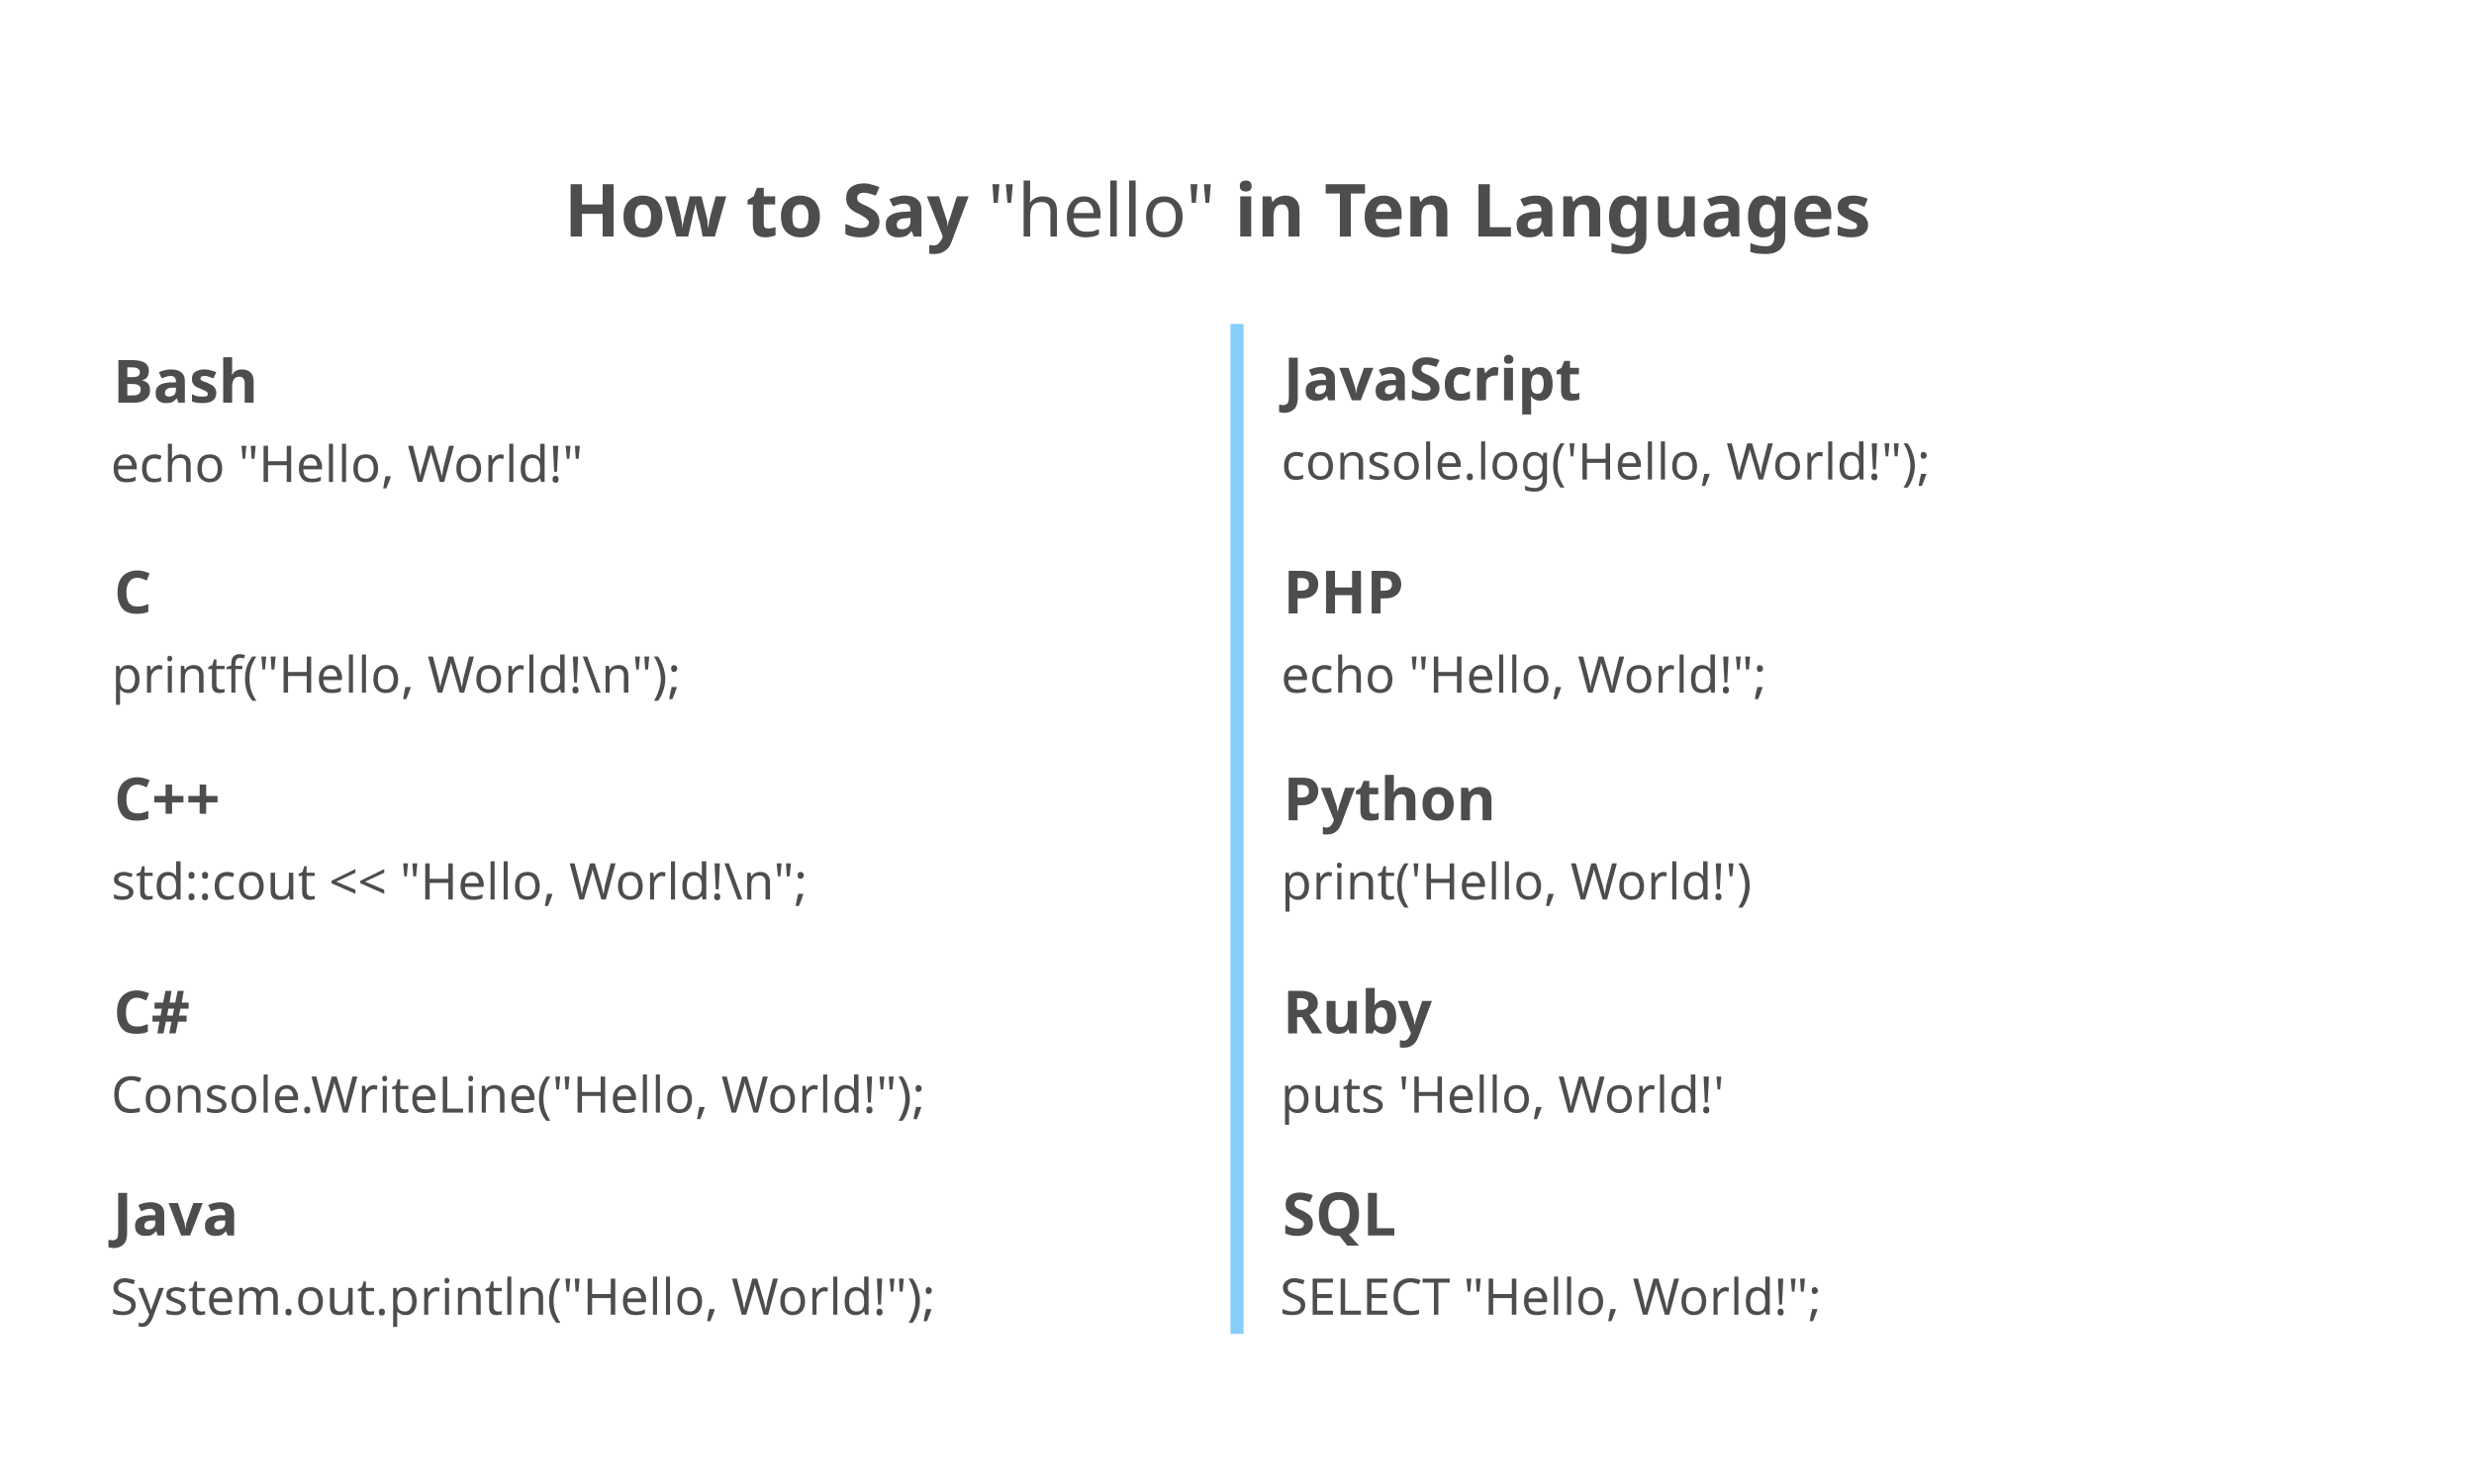
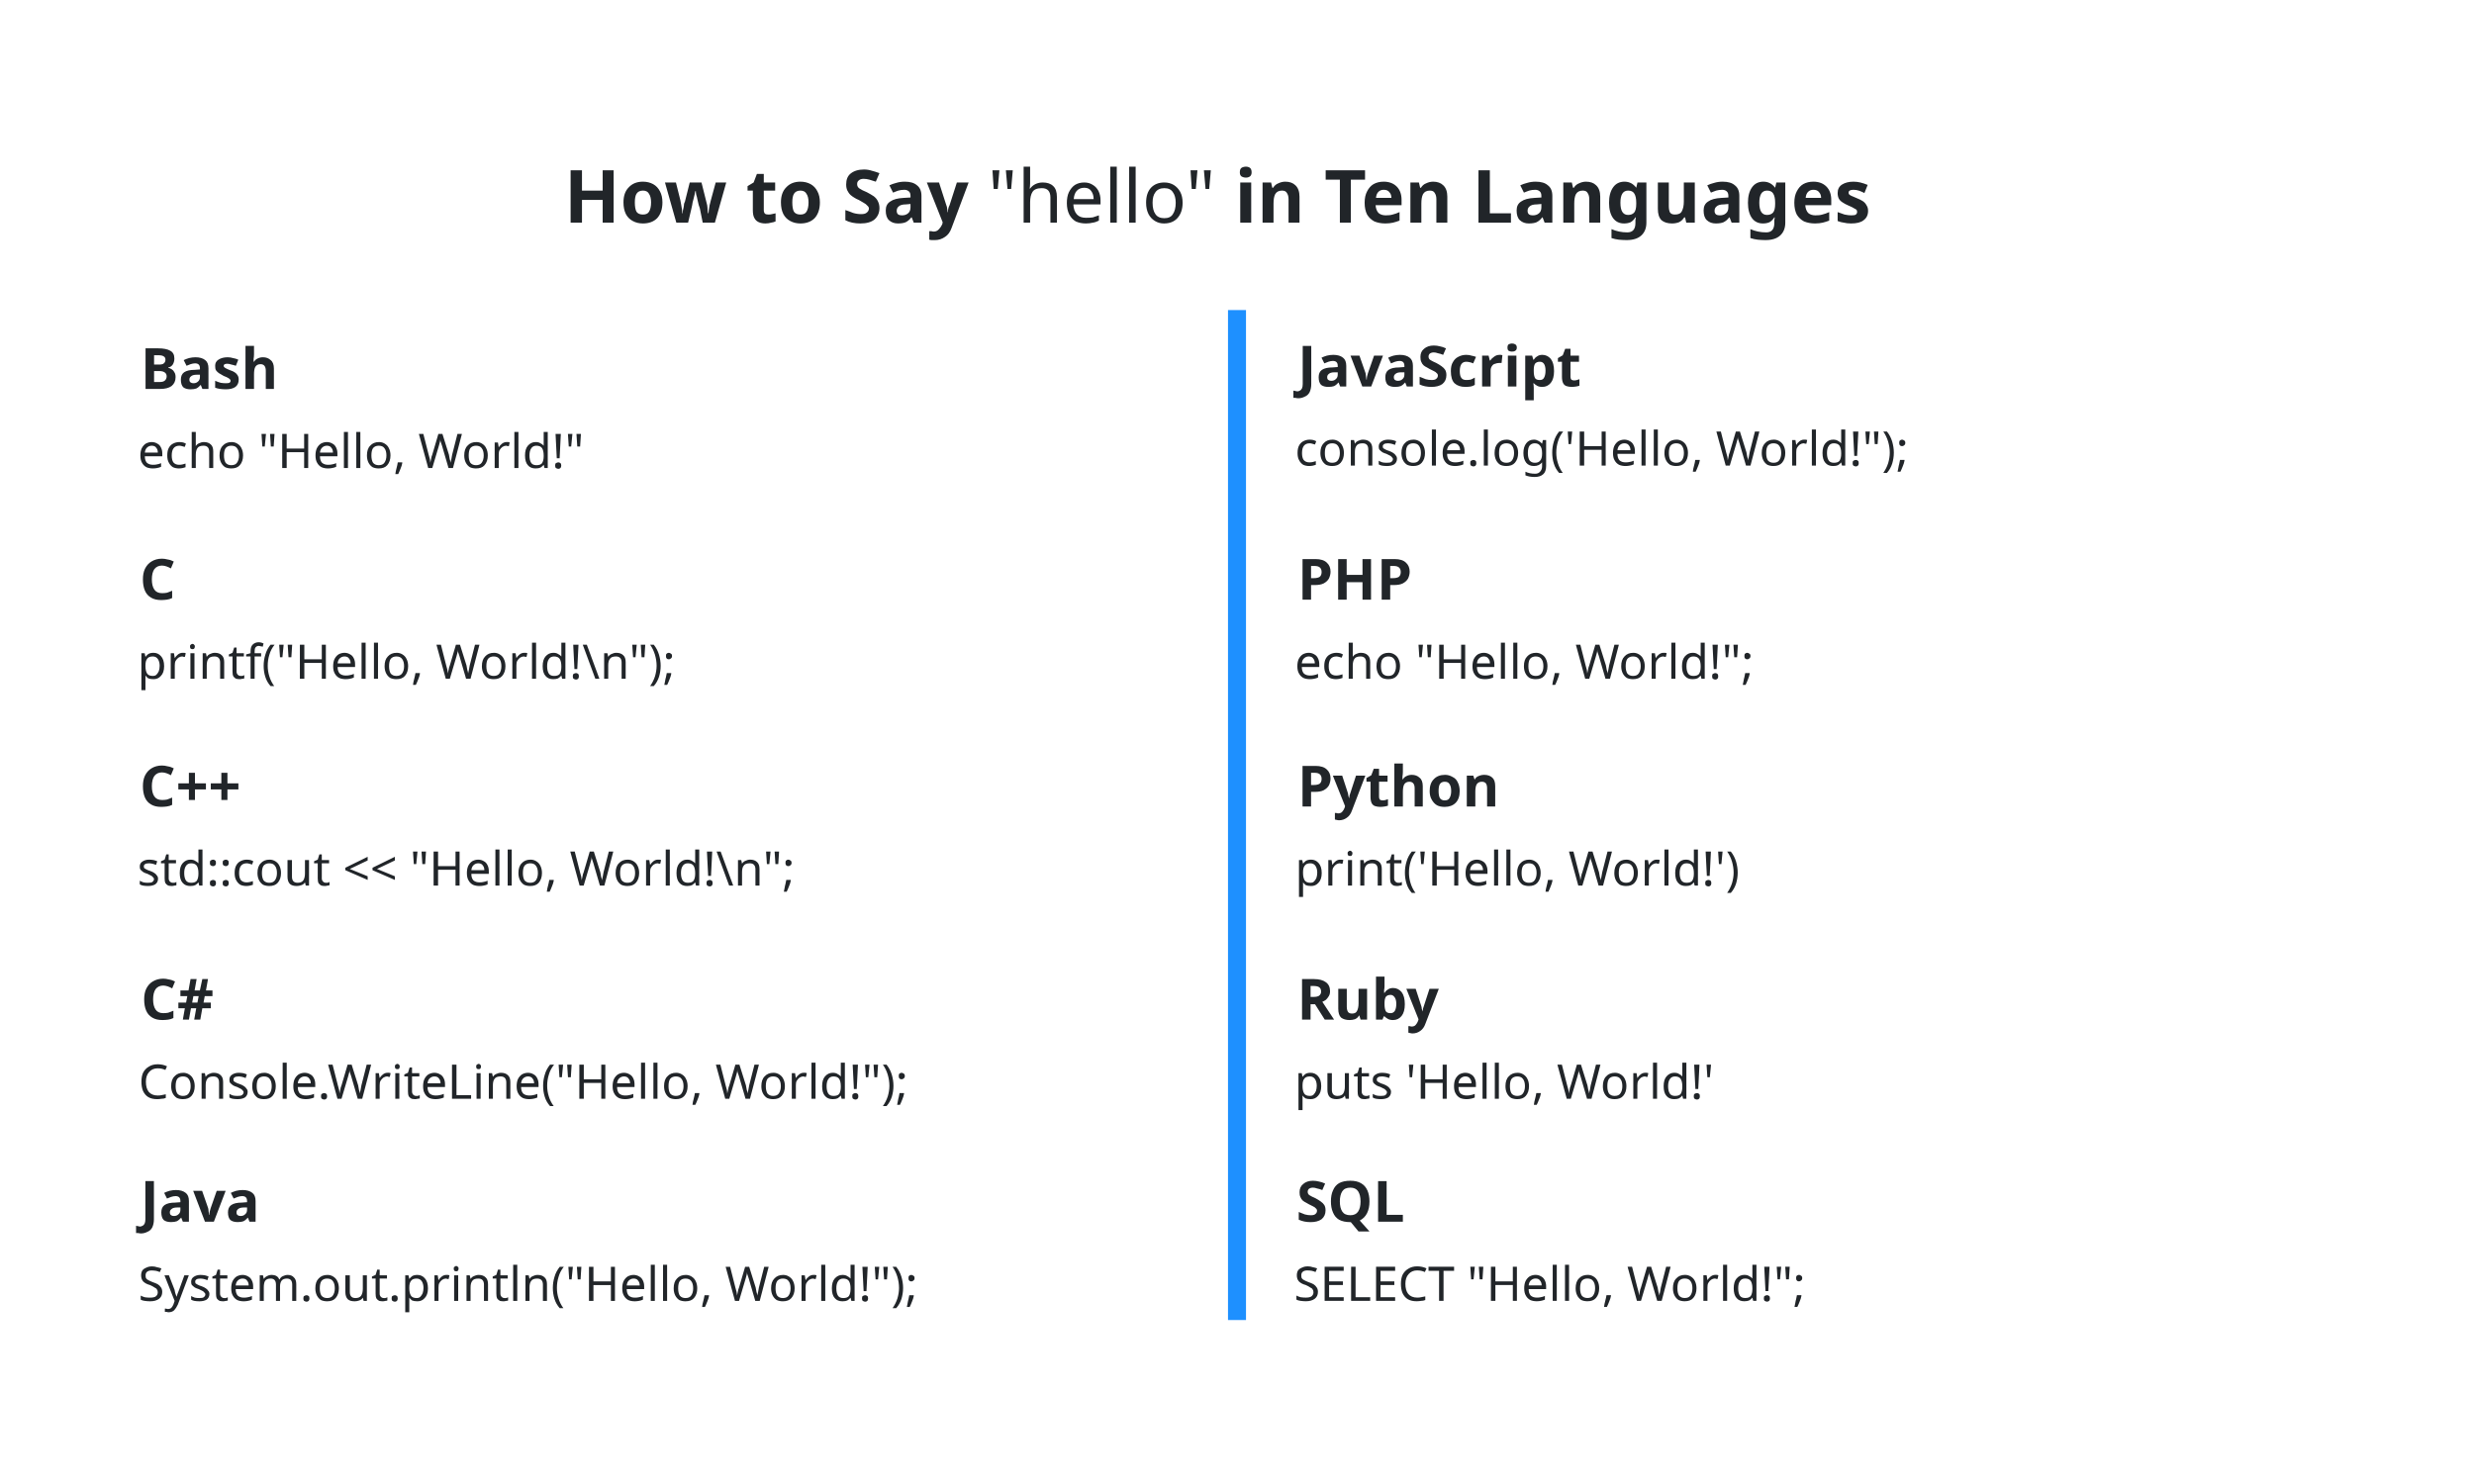
<svg xmlns="http://www.w3.org/2000/svg" xmlns:xlink="http://www.w3.org/1999/xlink" width="3.75in" height="2.25in" viewBox="0 0 95.25 57.15" version="1.1" id="svg8">
  <defs id="defs2">
    <linearGradient id="linearGradient4567">
      <stop style="stop-color:#97fdfd;stop-opacity:1" offset="0" id="stop4563" />
      <stop style="stop-color:#bcffff;stop-opacity:0.264" offset="1" id="stop4565" />
    </linearGradient>
    <linearGradient xlink:href="#linearGradient4567" id="linearGradient4569" x1="0.066" y1="18.001" x2="95.184" y2="18.001" gradientUnits="userSpaceOnUse" />
  </defs>
  <g id="layer1" transform="translate(0,-239.85)">
    <rect style="opacity:1;fill:#ffffff;fill-opacity:1;stroke:none;stroke-width:0.265;stroke-linecap:square;stroke-miterlimit:4;stroke-dasharray:none;stroke-opacity:1" id="rect1736" width="95.25" height="57.15" x="-8.6597396e-15" y="239.85" />
  </g>
  <g id="layer3">
    <rect style="display:none;opacity:1;fill:url(#linearGradient4569);fill-opacity:1;stroke:none;stroke-width:0.132;stroke-miterlimit:4;stroke-dasharray:none" id="rect4555" width="95.118" height="24.946" x="0.066" y="5.528" />
    <path style="display:none;fill:#00ff00;stroke:#00ff00;stroke-width:0.265px;stroke-linecap:butt;stroke-linejoin:miter;stroke-opacity:1" d="M 0.071,54.726 95.264,29.377" id="path5212" />
-     <path id="path1077" d="M 47.625,51.37 V 12.475" style="fill:none;stroke:#87cefa;stroke-width:0.508;stroke-linecap:butt;stroke-linejoin:miter;stroke-miterlimit:4;stroke-dasharray:none;stroke-opacity:1" />
-     <g id="g1521" transform="translate(-1.086325,2.4922347e-6)">
-       <text id="text1069" y="15.511" x="5.44" style="font-style:normal;font-variant:normal;font-weight:normal;font-stretch:normal;font-size:2.293px;line-height:1.25;font-family:'Roboto Slab';-inkscape-font-specification:'Roboto Slab, Normal';font-variant-ligatures:normal;font-variant-caps:normal;font-variant-numeric:normal;font-feature-settings:normal;text-align:start;letter-spacing:0px;word-spacing:0px;writing-mode:lr-tb;text-anchor:start;fill:#4d4d4d;fill-opacity:1;stroke:none;stroke-width:0.265" xml:space="preserve">
-         <tspan id="tspan1110" style="font-style:normal;font-variant:normal;font-weight:bold;font-stretch:normal;font-size:2.293px;font-family:'Roboto Slab';-inkscape-font-specification:'Roboto Slab, Bold';font-variant-ligatures:normal;font-variant-caps:normal;font-variant-numeric:normal;font-feature-settings:normal;text-align:start;writing-mode:lr-tb;text-anchor:start;fill:#4d4d4d;stroke-width:0.265" y="15.511" x="5.44">Bash</tspan>
-         <tspan id="tspan1086" style="font-style:normal;font-variant:normal;font-weight:normal;font-stretch:normal;font-size:2.293px;font-family:'Roboto Slab';-inkscape-font-specification:'Roboto Slab, Normal';font-variant-ligatures:normal;font-variant-caps:normal;font-variant-numeric:normal;font-feature-settings:normal;text-align:start;writing-mode:lr-tb;text-anchor:start;fill:#4d4d4d;stroke-width:0.265" y="18.377" x="5.44" />
+     <path id="path1077" d="m 47.625,50.836 c 0,-14.301 0,-25.851 0,-38.895" style="opacity:1;fill:none;stroke:#1e90ff;stroke-width:0.693;stroke-linecap:butt;stroke-linejoin:miter;stroke-miterlimit:4;stroke-dasharray:none;stroke-opacity:1" />
+     <g id="g1521" transform="translate(-0.04052891,-0.5345366)">
+       <text id="text1069" y="15.511" x="5.44" style="font-style:normal;font-variant:normal;font-weight:normal;font-stretch:normal;font-size:2.293px;line-height:1.25;font-family:'Roboto Slab';-inkscape-font-specification:'Roboto Slab, Normal';font-variant-ligatures:normal;font-variant-caps:normal;font-variant-numeric:normal;font-feature-settings:normal;text-align:start;letter-spacing:0px;word-spacing:0px;writing-mode:lr-tb;text-anchor:start;fill:#212529;fill-opacity:1;stroke:none;stroke-width:0.265" xml:space="preserve">
+         <tspan id="tspan1110" style="font-style:normal;font-variant:normal;font-weight:bold;font-stretch:normal;font-size:2.187px;font-family:'Roboto Slab';-inkscape-font-specification:'Roboto Slab, Bold';font-variant-ligatures:normal;font-variant-caps:normal;font-variant-numeric:normal;font-feature-settings:normal;text-align:start;writing-mode:lr-tb;text-anchor:start;fill:#212529;fill-opacity:1;stroke-width:0.265" y="15.511" x="5.44">Bash</tspan>
+         <tspan id="tspan1086" style="font-style:normal;font-variant:normal;font-weight:normal;font-stretch:normal;font-size:2.293px;font-family:'Roboto Slab';-inkscape-font-specification:'Roboto Slab, Normal';font-variant-ligatures:normal;font-variant-caps:normal;font-variant-numeric:normal;font-feature-settings:normal;text-align:start;writing-mode:lr-tb;text-anchor:start;fill:#212529;fill-opacity:1;stroke-width:0.265" y="18.377" x="5.44" />
      </text>
-       <text id="text4607" y="18.559" x="5.351" style="font-style:normal;font-weight:normal;font-size:10.583px;line-height:1.25;font-family:sans-serif;letter-spacing:0px;word-spacing:0px;fill:#4d4d4d;fill-opacity:1;stroke:none;stroke-width:0.265" xml:space="preserve">
-         <tspan style="font-style:normal;font-variant:normal;font-weight:normal;font-stretch:normal;font-size:1.94px;font-family:'Roboto Mono';-inkscape-font-specification:'Roboto Mono, Normal';font-variant-ligatures:normal;font-variant-caps:normal;font-variant-numeric:normal;font-feature-settings:normal;text-align:start;writing-mode:lr-tb;text-anchor:start;fill:#4d4d4d;fill-opacity:1;stroke-width:0.265" y="18.559" x="5.351" id="tspan4605">echo "Hello, World!"</tspan>
+       <text id="text4607" y="18.559" x="5.351" style="font-style:normal;font-weight:normal;font-size:10.583px;line-height:1.25;font-family:sans-serif;letter-spacing:0px;word-spacing:0px;fill:#212529;fill-opacity:1;stroke:none;stroke-width:0.265" xml:space="preserve">
+         <tspan style="font-style:normal;font-variant:normal;font-weight:normal;font-stretch:normal;font-size:1.834px;font-family:'Roboto Mono';-inkscape-font-specification:'Roboto Mono, Normal';font-variant-ligatures:normal;font-variant-caps:normal;font-variant-numeric:normal;font-feature-settings:normal;text-align:start;writing-mode:lr-tb;text-anchor:start;fill:#212529;fill-opacity:1;stroke-width:0.265" y="18.559" x="5.351" id="tspan4605">echo "Hello, World!"</tspan>
      </text>
    </g>
-     <text id="text900" y="9.109" x="21.719" style="font-style:normal;font-weight:normal;font-size:10.583px;line-height:1.25;font-family:sans-serif;letter-spacing:0px;word-spacing:0px;fill:#4d4d4d;fill-opacity:1;stroke:none;stroke-width:0.265" xml:space="preserve">
-       <tspan style="font-style:normal;font-variant:normal;font-weight:bold;font-stretch:normal;font-size:2.822px;font-family:'Roboto Slab';-inkscape-font-specification:'Roboto Slab, Bold';font-variant-ligatures:normal;font-variant-caps:normal;font-variant-numeric:normal;font-feature-settings:normal;text-align:start;writing-mode:lr-tb;text-anchor:start;fill:#4d4d4d;fill-opacity:1;stroke-width:0.265" y="9.109" x="21.719" id="tspan898">How to Say <tspan style="font-style:normal;font-variant:normal;font-weight:normal;font-stretch:normal;font-size:2.822px;font-family:'Roboto Mono';-inkscape-font-specification:'Roboto Mono, Normal';font-variant-ligatures:normal;font-variant-caps:normal;font-variant-numeric:normal;font-feature-settings:normal;text-align:start;writing-mode:lr-tb;text-anchor:start" id="tspan1734">"hello"</tspan> in Ten Languages</tspan>
+     <text id="text900" y="8.575" x="21.719" style="font-style:normal;font-weight:normal;font-size:10.583px;line-height:1.25;font-family:sans-serif;letter-spacing:0px;word-spacing:0px;fill:#212529;fill-opacity:1;stroke:none;stroke-width:0.265" xml:space="preserve">
+       <tspan style="font-style:normal;font-variant:normal;font-weight:bold;font-stretch:normal;font-size:2.822px;font-family:'Roboto Slab';-inkscape-font-specification:'Roboto Slab, Bold';font-variant-ligatures:normal;font-variant-caps:normal;font-variant-numeric:normal;font-feature-settings:normal;text-align:start;writing-mode:lr-tb;text-anchor:start;fill:#212529;fill-opacity:1;stroke-width:0.265" y="8.575" x="21.719" id="tspan898">How to Say <tspan style="font-style:normal;font-variant:normal;font-weight:normal;font-stretch:normal;font-size:2.822px;font-family:'Roboto Mono';-inkscape-font-specification:'Roboto Mono, Normal';font-variant-ligatures:normal;font-variant-caps:normal;font-variant-numeric:normal;font-feature-settings:normal;text-align:start;writing-mode:lr-tb;text-anchor:start;fill:#212529;fill-opacity:1" id="tspan1734">"hello"</tspan> in Ten Languages</tspan>
    </text>
-     <g id="g1533" transform="translate(-1.058333,8.11582)">
-       <text xml:space="preserve" style="font-style:normal;font-variant:normal;font-weight:normal;font-stretch:normal;font-size:2.293px;line-height:1.25;font-family:'Roboto Slab';-inkscape-font-specification:'Roboto Slab, Normal';font-variant-ligatures:normal;font-variant-caps:normal;font-variant-numeric:normal;font-feature-settings:normal;text-align:start;letter-spacing:0px;word-spacing:0px;writing-mode:lr-tb;text-anchor:start;fill:#4d4d4d;fill-opacity:1;stroke:none;stroke-width:0.265" x="5.44" y="15.511" id="text1527">
-         <tspan x="5.44" y="15.511" style="font-style:normal;font-variant:normal;font-weight:bold;font-stretch:normal;font-size:2.293px;font-family:'Roboto Slab';-inkscape-font-specification:'Roboto Slab, Bold';font-variant-ligatures:normal;font-variant-caps:normal;font-variant-numeric:normal;font-feature-settings:normal;text-align:start;writing-mode:lr-tb;text-anchor:start;fill:#4d4d4d;stroke-width:0.265" id="tspan1523">C</tspan>
-         <tspan x="5.44" y="18.377" style="font-style:normal;font-variant:normal;font-weight:normal;font-stretch:normal;font-size:2.293px;font-family:'Roboto Slab';-inkscape-font-specification:'Roboto Slab, Normal';font-variant-ligatures:normal;font-variant-caps:normal;font-variant-numeric:normal;font-feature-settings:normal;text-align:start;writing-mode:lr-tb;text-anchor:start;fill:#4d4d4d;stroke-width:0.265" id="tspan1525" />
+     <g id="g1533" transform="translate(-0.06381078,7.581281)">
+       <text xml:space="preserve" style="font-style:normal;font-variant:normal;font-weight:normal;font-stretch:normal;font-size:2.293px;line-height:1.25;font-family:'Roboto Slab';-inkscape-font-specification:'Roboto Slab, Normal';font-variant-ligatures:normal;font-variant-caps:normal;font-variant-numeric:normal;font-feature-settings:normal;text-align:start;letter-spacing:0px;word-spacing:0px;writing-mode:lr-tb;text-anchor:start;fill:#212529;fill-opacity:1;stroke:none;stroke-width:0.265" x="5.44" y="15.511" id="text1527">
+         <tspan x="5.44" y="15.511" style="font-style:normal;font-variant:normal;font-weight:bold;font-stretch:normal;font-size:2.187px;font-family:'Roboto Slab';-inkscape-font-specification:'Roboto Slab, Bold';font-variant-ligatures:normal;font-variant-caps:normal;font-variant-numeric:normal;font-feature-settings:normal;text-align:start;writing-mode:lr-tb;text-anchor:start;fill:#212529;fill-opacity:1;stroke-width:0.265" id="tspan1523">C</tspan>
+         <tspan x="5.44" y="18.377" style="font-style:normal;font-variant:normal;font-weight:normal;font-stretch:normal;font-size:2.293px;font-family:'Roboto Slab';-inkscape-font-specification:'Roboto Slab, Normal';font-variant-ligatures:normal;font-variant-caps:normal;font-variant-numeric:normal;font-feature-settings:normal;text-align:start;writing-mode:lr-tb;text-anchor:start;fill:#212529;fill-opacity:1;stroke-width:0.265" id="tspan1525" />
      </text>
-       <text xml:space="preserve" style="font-style:normal;font-weight:normal;font-size:10.583px;line-height:1.25;font-family:sans-serif;letter-spacing:0px;word-spacing:0px;fill:#4d4d4d;fill-opacity:1;stroke:none;stroke-width:0.265" x="5.351" y="18.559" id="text1531">
-         <tspan id="tspan1529" x="5.351" y="18.559" style="font-style:normal;font-variant:normal;font-weight:normal;font-stretch:normal;font-size:1.94px;font-family:'Roboto Mono';-inkscape-font-specification:'Roboto Mono, Normal';font-variant-ligatures:normal;font-variant-caps:normal;font-variant-numeric:normal;font-feature-settings:normal;text-align:start;writing-mode:lr-tb;text-anchor:start;fill:#4d4d4d;fill-opacity:1;stroke-width:0.265">printf("Hello, World!\n");</tspan>
+       <text xml:space="preserve" style="font-style:normal;font-weight:normal;font-size:10.583px;line-height:1.25;font-family:sans-serif;letter-spacing:0px;word-spacing:0px;fill:#212529;fill-opacity:1;stroke:none;stroke-width:0.265" x="5.351" y="18.559" id="text1531">
+         <tspan id="tspan1529" x="5.351" y="18.559" style="font-style:normal;font-variant:normal;font-weight:normal;font-stretch:normal;font-size:1.834px;font-family:'Roboto Mono';-inkscape-font-specification:'Roboto Mono, Normal';font-variant-ligatures:normal;font-variant-caps:normal;font-variant-numeric:normal;font-feature-settings:normal;text-align:start;writing-mode:lr-tb;text-anchor:start;fill:#212529;fill-opacity:1;stroke-width:0.265">printf("Hello, World!\n");</tspan>
      </text>
    </g>
-     <g id="g1552" transform="translate(-1.058333,16.08117)">
-       <text id="text1539" y="15.511" x="5.44" style="font-style:normal;font-variant:normal;font-weight:normal;font-stretch:normal;font-size:2.293px;line-height:1.25;font-family:'Roboto Slab';-inkscape-font-specification:'Roboto Slab, Normal';font-variant-ligatures:normal;font-variant-caps:normal;font-variant-numeric:normal;font-feature-settings:normal;text-align:start;letter-spacing:0px;word-spacing:0px;writing-mode:lr-tb;text-anchor:start;fill:#4d4d4d;fill-opacity:1;stroke:none;stroke-width:0.265" xml:space="preserve">
-         <tspan id="tspan1535" style="font-style:normal;font-variant:normal;font-weight:bold;font-stretch:normal;font-size:2.293px;font-family:'Roboto Slab';-inkscape-font-specification:'Roboto Slab, Bold';font-variant-ligatures:normal;font-variant-caps:normal;font-variant-numeric:normal;font-feature-settings:normal;text-align:start;writing-mode:lr-tb;text-anchor:start;fill:#4d4d4d;stroke-width:0.265" y="15.511" x="5.44">C++</tspan>
-         <tspan id="tspan1537" style="font-style:normal;font-variant:normal;font-weight:normal;font-stretch:normal;font-size:2.293px;font-family:'Roboto Slab';-inkscape-font-specification:'Roboto Slab, Normal';font-variant-ligatures:normal;font-variant-caps:normal;font-variant-numeric:normal;font-feature-settings:normal;text-align:start;writing-mode:lr-tb;text-anchor:start;fill:#4d4d4d;stroke-width:0.265" y="18.377" x="5.44" />
+     <g id="g1552" transform="translate(-0.06381078,15.54663)">
+       <text id="text1539" y="15.511" x="5.44" style="font-style:normal;font-variant:normal;font-weight:normal;font-stretch:normal;font-size:2.293px;line-height:1.25;font-family:'Roboto Slab';-inkscape-font-specification:'Roboto Slab, Normal';font-variant-ligatures:normal;font-variant-caps:normal;font-variant-numeric:normal;font-feature-settings:normal;text-align:start;letter-spacing:0px;word-spacing:0px;writing-mode:lr-tb;text-anchor:start;fill:#212529;fill-opacity:1;stroke:none;stroke-width:0.265" xml:space="preserve">
+         <tspan id="tspan1535" style="font-style:normal;font-variant:normal;font-weight:bold;font-stretch:normal;font-size:2.187px;font-family:'Roboto Slab';-inkscape-font-specification:'Roboto Slab, Bold';font-variant-ligatures:normal;font-variant-caps:normal;font-variant-numeric:normal;font-feature-settings:normal;text-align:start;writing-mode:lr-tb;text-anchor:start;fill:#212529;fill-opacity:1;stroke-width:0.265" y="15.511" x="5.44">C++</tspan>
+         <tspan id="tspan1537" style="font-style:normal;font-variant:normal;font-weight:normal;font-stretch:normal;font-size:2.293px;font-family:'Roboto Slab';-inkscape-font-specification:'Roboto Slab, Normal';font-variant-ligatures:normal;font-variant-caps:normal;font-variant-numeric:normal;font-feature-settings:normal;text-align:start;writing-mode:lr-tb;text-anchor:start;fill:#212529;fill-opacity:1;stroke-width:0.265" y="18.377" x="5.44" />
      </text>
-       <text id="text1543" y="18.559" x="5.351" style="font-style:normal;font-weight:normal;font-size:10.583px;line-height:1.25;font-family:sans-serif;letter-spacing:0px;word-spacing:0px;fill:#4d4d4d;fill-opacity:1;stroke:none;stroke-width:0.265" xml:space="preserve">
-         <tspan style="font-style:normal;font-variant:normal;font-weight:normal;font-stretch:normal;font-size:1.94px;font-family:'Roboto Mono';-inkscape-font-specification:'Roboto Mono, Normal';font-variant-ligatures:normal;font-variant-caps:normal;font-variant-numeric:normal;font-feature-settings:normal;text-align:start;writing-mode:lr-tb;text-anchor:start;fill:#4d4d4d;fill-opacity:1;stroke-width:0.265" y="18.559" x="5.351" id="tspan1541">std::cout &lt;&lt; "Hello, World!\n";</tspan>
+       <text id="text1543" y="18.559" x="5.351" style="font-style:normal;font-weight:normal;font-size:10.583px;line-height:1.25;font-family:sans-serif;letter-spacing:0px;word-spacing:0px;fill:#212529;fill-opacity:1;stroke:none;stroke-width:0.265" xml:space="preserve">
+         <tspan style="font-style:normal;font-variant:normal;font-weight:normal;font-stretch:normal;font-size:1.834px;font-family:'Roboto Mono';-inkscape-font-specification:'Roboto Mono, Normal';font-variant-ligatures:normal;font-variant-caps:normal;font-variant-numeric:normal;font-feature-settings:normal;text-align:start;writing-mode:lr-tb;text-anchor:start;fill:#212529;fill-opacity:1;stroke-width:0.265" y="18.559" x="5.351" id="tspan1541">std::cout &lt;&lt; "Hello, World!\n";</tspan>
      </text>
    </g>
-     <g transform="translate(-1.077368,24.28992)" id="g1571">
-       <text xml:space="preserve" style="font-style:normal;font-variant:normal;font-weight:normal;font-stretch:normal;font-size:2.293px;line-height:1.25;font-family:'Roboto Slab';-inkscape-font-specification:'Roboto Slab, Normal';font-variant-ligatures:normal;font-variant-caps:normal;font-variant-numeric:normal;font-feature-settings:normal;text-align:start;letter-spacing:0px;word-spacing:0px;writing-mode:lr-tb;text-anchor:start;fill:#4d4d4d;fill-opacity:1;stroke:none;stroke-width:0.265" x="5.44" y="15.511" id="text1558">
-         <tspan x="5.44" y="15.511" style="font-style:normal;font-variant:normal;font-weight:bold;font-stretch:normal;font-size:2.293px;font-family:'Roboto Slab';-inkscape-font-specification:'Roboto Slab, Bold';font-variant-ligatures:normal;font-variant-caps:normal;font-variant-numeric:normal;font-feature-settings:normal;text-align:start;writing-mode:lr-tb;text-anchor:start;fill:#4d4d4d;stroke-width:0.265" id="tspan1554">C#</tspan>
-         <tspan x="5.44" y="18.377" style="font-style:normal;font-variant:normal;font-weight:normal;font-stretch:normal;font-size:2.293px;font-family:'Roboto Slab';-inkscape-font-specification:'Roboto Slab, Normal';font-variant-ligatures:normal;font-variant-caps:normal;font-variant-numeric:normal;font-feature-settings:normal;text-align:start;writing-mode:lr-tb;text-anchor:start;fill:#4d4d4d;stroke-width:0.265" id="tspan1556" />
+     <g transform="translate(-0.01544862,23.75539)" id="g1571">
+       <text xml:space="preserve" style="font-style:normal;font-variant:normal;font-weight:normal;font-stretch:normal;font-size:2.293px;line-height:1.25;font-family:'Roboto Slab';-inkscape-font-specification:'Roboto Slab, Normal';font-variant-ligatures:normal;font-variant-caps:normal;font-variant-numeric:normal;font-feature-settings:normal;text-align:start;letter-spacing:0px;word-spacing:0px;writing-mode:lr-tb;text-anchor:start;fill:#212529;fill-opacity:1;stroke:none;stroke-width:0.265" x="5.44" y="15.511" id="text1558">
+         <tspan x="5.44" y="15.511" style="font-style:normal;font-variant:normal;font-weight:bold;font-stretch:normal;font-size:2.187px;font-family:'Roboto Slab';-inkscape-font-specification:'Roboto Slab, Bold';font-variant-ligatures:normal;font-variant-caps:normal;font-variant-numeric:normal;font-feature-settings:normal;text-align:start;writing-mode:lr-tb;text-anchor:start;fill:#212529;fill-opacity:1;stroke-width:0.265" id="tspan1554">C#</tspan>
+         <tspan x="5.44" y="18.377" style="font-style:normal;font-variant:normal;font-weight:normal;font-stretch:normal;font-size:2.293px;font-family:'Roboto Slab';-inkscape-font-specification:'Roboto Slab, Normal';font-variant-ligatures:normal;font-variant-caps:normal;font-variant-numeric:normal;font-feature-settings:normal;text-align:start;writing-mode:lr-tb;text-anchor:start;fill:#212529;fill-opacity:1;stroke-width:0.265" id="tspan1556" />
      </text>
-       <text xml:space="preserve" style="font-style:normal;font-weight:normal;font-size:10.583px;line-height:1.25;font-family:sans-serif;letter-spacing:0px;word-spacing:0px;fill:#4d4d4d;fill-opacity:1;stroke:none;stroke-width:0.265" x="5.351" y="18.559" id="text1562">
-         <tspan id="tspan1560" x="5.351" y="18.559" style="font-style:normal;font-variant:normal;font-weight:normal;font-stretch:normal;font-size:1.94px;font-family:'Roboto Mono';-inkscape-font-specification:'Roboto Mono, Normal';font-variant-ligatures:normal;font-variant-caps:normal;font-variant-numeric:normal;font-feature-settings:normal;text-align:start;writing-mode:lr-tb;text-anchor:start;fill:#4d4d4d;fill-opacity:1;stroke-width:0.265">Console.WriteLine("Hello, World!");</tspan>
+       <text xml:space="preserve" style="font-style:normal;font-weight:normal;font-size:10.583px;line-height:1.25;font-family:sans-serif;letter-spacing:0px;word-spacing:0px;fill:#212529;fill-opacity:1;stroke:none;stroke-width:0.265" x="5.351" y="18.559" id="text1562">
+         <tspan id="tspan1560" x="5.351" y="18.559" style="font-style:normal;font-variant:normal;font-weight:normal;font-stretch:normal;font-size:1.834px;font-family:'Roboto Mono';-inkscape-font-specification:'Roboto Mono, Normal';font-variant-ligatures:normal;font-variant-caps:normal;font-variant-numeric:normal;font-feature-settings:normal;text-align:start;writing-mode:lr-tb;text-anchor:start;fill:#212529;fill-opacity:1;stroke-width:0.265">Console.WriteLine("Hello, World!");</tspan>
      </text>
    </g>
-     <g id="g1583" transform="translate(-1.094379,32.07234)">
-       <text id="text1577" y="15.511" x="5.44" style="font-style:normal;font-variant:normal;font-weight:normal;font-stretch:normal;font-size:2.293px;line-height:1.25;font-family:'Roboto Slab';-inkscape-font-specification:'Roboto Slab, Normal';font-variant-ligatures:normal;font-variant-caps:normal;font-variant-numeric:normal;font-feature-settings:normal;text-align:start;letter-spacing:0px;word-spacing:0px;writing-mode:lr-tb;text-anchor:start;fill:#4d4d4d;fill-opacity:1;stroke:none;stroke-width:0.265" xml:space="preserve">
-         <tspan id="tspan1573" style="font-style:normal;font-variant:normal;font-weight:bold;font-stretch:normal;font-size:2.293px;font-family:'Roboto Slab';-inkscape-font-specification:'Roboto Slab, Bold';font-variant-ligatures:normal;font-variant-caps:normal;font-variant-numeric:normal;font-feature-settings:normal;text-align:start;writing-mode:lr-tb;text-anchor:start;fill:#4d4d4d;stroke-width:0.265" y="15.511" x="5.44">Java</tspan>
-         <tspan id="tspan1575" style="font-style:normal;font-variant:normal;font-weight:normal;font-stretch:normal;font-size:2.293px;font-family:'Roboto Slab';-inkscape-font-specification:'Roboto Slab, Normal';font-variant-ligatures:normal;font-variant-caps:normal;font-variant-numeric:normal;font-feature-settings:normal;text-align:start;writing-mode:lr-tb;text-anchor:start;fill:#4d4d4d;stroke-width:0.265" y="18.377" x="5.44" />
+     <g id="g1754" transform="translate(0,-0.5345391)">
+       <text id="text1577" y="47.583" x="5.394" style="font-style:normal;font-variant:normal;font-weight:normal;font-stretch:normal;font-size:2.293px;line-height:1.25;font-family:'Roboto Slab';-inkscape-font-specification:'Roboto Slab, Normal';font-variant-ligatures:normal;font-variant-caps:normal;font-variant-numeric:normal;font-feature-settings:normal;text-align:start;letter-spacing:0px;word-spacing:0px;writing-mode:lr-tb;text-anchor:start;fill:#212529;fill-opacity:1;stroke:none;stroke-width:0.265" xml:space="preserve">
+         <tspan id="tspan1573" style="font-style:normal;font-variant:normal;font-weight:bold;font-stretch:normal;font-size:2.187px;font-family:'Roboto Slab';-inkscape-font-specification:'Roboto Slab, Bold';font-variant-ligatures:normal;font-variant-caps:normal;font-variant-numeric:normal;font-feature-settings:normal;text-align:start;writing-mode:lr-tb;text-anchor:start;fill:#212529;fill-opacity:1;stroke-width:0.265" y="47.583" x="5.394">Java</tspan>
+         <tspan id="tspan1575" style="font-style:normal;font-variant:normal;font-weight:normal;font-stretch:normal;font-size:2.293px;font-family:'Roboto Slab';-inkscape-font-specification:'Roboto Slab, Normal';font-variant-ligatures:normal;font-variant-caps:normal;font-variant-numeric:normal;font-feature-settings:normal;text-align:start;writing-mode:lr-tb;text-anchor:start;fill:#212529;fill-opacity:1;stroke-width:0.265" y="50.449" x="5.394" />
      </text>
-       <text id="text1581" y="18.559" x="5.351" style="font-style:normal;font-weight:normal;font-size:10.583px;line-height:1.25;font-family:sans-serif;letter-spacing:0px;word-spacing:0px;fill:#4d4d4d;fill-opacity:1;stroke:none;stroke-width:0.265" xml:space="preserve">
-         <tspan style="font-style:normal;font-variant:normal;font-weight:normal;font-stretch:normal;font-size:1.94px;font-family:'Roboto Mono';-inkscape-font-specification:'Roboto Mono, Normal';font-variant-ligatures:normal;font-variant-caps:normal;font-variant-numeric:normal;font-feature-settings:normal;text-align:start;writing-mode:lr-tb;text-anchor:start;fill:#4d4d4d;fill-opacity:1;stroke-width:0.265" y="18.559" x="5.351" id="tspan1579">System.out.println("Hello, World!");</tspan>
+       <text id="text1581" y="50.631" x="5.326" style="font-style:normal;font-weight:normal;font-size:10.583px;line-height:1.25;font-family:sans-serif;letter-spacing:0px;word-spacing:0px;fill:#212529;fill-opacity:1;stroke:none;stroke-width:0.265" xml:space="preserve">
+         <tspan style="font-style:normal;font-variant:normal;font-weight:normal;font-stretch:normal;font-size:1.834px;font-family:'Roboto Mono';-inkscape-font-specification:'Roboto Mono, Normal';font-variant-ligatures:normal;font-variant-caps:normal;font-variant-numeric:normal;font-feature-settings:normal;text-align:start;writing-mode:lr-tb;text-anchor:start;fill:#212529;fill-opacity:1;stroke-width:0.265" y="50.631" x="5.326" id="tspan1579">System.out.println("Hello, World!");</tspan>
      </text>
    </g>
-     <g id="g1607" transform="translate(43.97658,-1.202713)">
+     <g id="g1607" transform="translate(44.51112,-1.737252)">
      <g id="g1634" transform="translate(0,1.109781)">
-         <text id="text1601" y="15.511" x="5.44" style="font-style:normal;font-variant:normal;font-weight:normal;font-stretch:normal;font-size:2.293px;line-height:1.25;font-family:'Roboto Slab';-inkscape-font-specification:'Roboto Slab, Normal';font-variant-ligatures:normal;font-variant-caps:normal;font-variant-numeric:normal;font-feature-settings:normal;text-align:start;letter-spacing:0px;word-spacing:0px;writing-mode:lr-tb;text-anchor:start;fill:#4d4d4d;fill-opacity:1;stroke:none;stroke-width:0.265" xml:space="preserve">
-           <tspan id="tspan1597" style="font-style:normal;font-variant:normal;font-weight:bold;font-stretch:normal;font-size:2.293px;font-family:'Roboto Slab';-inkscape-font-specification:'Roboto Slab, Bold';font-variant-ligatures:normal;font-variant-caps:normal;font-variant-numeric:normal;font-feature-settings:normal;text-align:start;writing-mode:lr-tb;text-anchor:start;fill:#4d4d4d;stroke-width:0.265" y="15.511" x="5.44">JavaScript</tspan>
-           <tspan id="tspan1599" style="font-style:normal;font-variant:normal;font-weight:normal;font-stretch:normal;font-size:2.293px;font-family:'Roboto Slab';-inkscape-font-specification:'Roboto Slab, Normal';font-variant-ligatures:normal;font-variant-caps:normal;font-variant-numeric:normal;font-feature-settings:normal;text-align:start;writing-mode:lr-tb;text-anchor:start;fill:#4d4d4d;stroke-width:0.265" y="18.377" x="5.44" />
+         <text id="text1601" y="15.511" x="5.44" style="font-style:normal;font-variant:normal;font-weight:normal;font-stretch:normal;font-size:2.293px;line-height:1.25;font-family:'Roboto Slab';-inkscape-font-specification:'Roboto Slab, Normal';font-variant-ligatures:normal;font-variant-caps:normal;font-variant-numeric:normal;font-feature-settings:normal;text-align:start;letter-spacing:0px;word-spacing:0px;writing-mode:lr-tb;text-anchor:start;fill:#212529;fill-opacity:1;stroke:none;stroke-width:0.265" xml:space="preserve">
+           <tspan id="tspan1597" style="font-style:normal;font-variant:normal;font-weight:bold;font-stretch:normal;font-size:2.187px;font-family:'Roboto Slab';-inkscape-font-specification:'Roboto Slab, Bold';font-variant-ligatures:normal;font-variant-caps:normal;font-variant-numeric:normal;font-feature-settings:normal;text-align:start;writing-mode:lr-tb;text-anchor:start;fill:#212529;fill-opacity:1;stroke-width:0.265" y="15.511" x="5.44">JavaScript</tspan>
+           <tspan id="tspan1599" style="font-style:normal;font-variant:normal;font-weight:normal;font-stretch:normal;font-size:2.293px;font-family:'Roboto Slab';-inkscape-font-specification:'Roboto Slab, Normal';font-variant-ligatures:normal;font-variant-caps:normal;font-variant-numeric:normal;font-feature-settings:normal;text-align:start;writing-mode:lr-tb;text-anchor:start;fill:#212529;fill-opacity:1;stroke-width:0.265" y="18.377" x="5.44" />
        </text>
-         <text id="text1605" y="18.559" x="5.351" style="font-style:normal;font-weight:normal;font-size:10.583px;line-height:1.25;font-family:sans-serif;letter-spacing:0px;word-spacing:0px;fill:#4d4d4d;fill-opacity:1;stroke:none;stroke-width:0.265" xml:space="preserve">
-           <tspan style="font-style:normal;font-variant:normal;font-weight:normal;font-stretch:normal;font-size:1.94px;font-family:'Roboto Mono';-inkscape-font-specification:'Roboto Mono, Normal';font-variant-ligatures:normal;font-variant-caps:normal;font-variant-numeric:normal;font-feature-settings:normal;text-align:start;writing-mode:lr-tb;text-anchor:start;fill:#4d4d4d;fill-opacity:1;stroke-width:0.265" y="18.559" x="5.351" id="tspan1603">console.log('Hello, World!");</tspan>
+         <text id="text1605" y="18.559" x="5.351" style="font-style:normal;font-weight:normal;font-size:10.583px;line-height:1.25;font-family:sans-serif;letter-spacing:0px;word-spacing:0px;fill:#212529;fill-opacity:1;stroke:none;stroke-width:0.265" xml:space="preserve">
+           <tspan style="font-style:normal;font-variant:normal;font-weight:normal;font-stretch:normal;font-size:1.834px;font-family:'Roboto Mono';-inkscape-font-specification:'Roboto Mono, Normal';font-variant-ligatures:normal;font-variant-caps:normal;font-variant-numeric:normal;font-feature-settings:normal;text-align:start;writing-mode:lr-tb;text-anchor:start;fill:#212529;fill-opacity:1;stroke-width:0.265" y="18.559" x="5.351" id="tspan1603">console.log('Hello, World!");</tspan>
        </text>
      </g>
    </g>
-     <g transform="translate(43.96909,8.11582)" id="g1646">
-       <text id="text1640" y="15.511" x="5.44" style="font-style:normal;font-variant:normal;font-weight:normal;font-stretch:normal;font-size:2.293px;line-height:1.25;font-family:'Roboto Slab';-inkscape-font-specification:'Roboto Slab, Normal';font-variant-ligatures:normal;font-variant-caps:normal;font-variant-numeric:normal;font-feature-settings:normal;text-align:start;letter-spacing:0px;word-spacing:0px;writing-mode:lr-tb;text-anchor:start;fill:#4d4d4d;fill-opacity:1;stroke:none;stroke-width:0.265" xml:space="preserve">
-         <tspan id="tspan1636" style="font-style:normal;font-variant:normal;font-weight:bold;font-stretch:normal;font-size:2.293px;font-family:'Roboto Slab';-inkscape-font-specification:'Roboto Slab, Bold';font-variant-ligatures:normal;font-variant-caps:normal;font-variant-numeric:normal;font-feature-settings:normal;text-align:start;writing-mode:lr-tb;text-anchor:start;fill:#4d4d4d;stroke-width:0.265" y="15.511" x="5.44">PHP</tspan>
-         <tspan id="tspan1638" style="font-style:normal;font-variant:normal;font-weight:normal;font-stretch:normal;font-size:2.293px;font-family:'Roboto Slab';-inkscape-font-specification:'Roboto Slab, Normal';font-variant-ligatures:normal;font-variant-caps:normal;font-variant-numeric:normal;font-feature-settings:normal;text-align:start;writing-mode:lr-tb;text-anchor:start;fill:#4d4d4d;stroke-width:0.265" y="18.377" x="5.44" />
+     <g transform="translate(44.50363,7.581281)" id="g1646">
+       <text id="text1640" y="15.511" x="5.44" style="font-style:normal;font-variant:normal;font-weight:normal;font-stretch:normal;font-size:2.293px;line-height:1.25;font-family:'Roboto Slab';-inkscape-font-specification:'Roboto Slab, Normal';font-variant-ligatures:normal;font-variant-caps:normal;font-variant-numeric:normal;font-feature-settings:normal;text-align:start;letter-spacing:0px;word-spacing:0px;writing-mode:lr-tb;text-anchor:start;fill:#212529;fill-opacity:1;stroke:none;stroke-width:0.265" xml:space="preserve">
+         <tspan id="tspan1636" style="font-style:normal;font-variant:normal;font-weight:bold;font-stretch:normal;font-size:2.187px;font-family:'Roboto Slab';-inkscape-font-specification:'Roboto Slab, Bold';font-variant-ligatures:normal;font-variant-caps:normal;font-variant-numeric:normal;font-feature-settings:normal;text-align:start;writing-mode:lr-tb;text-anchor:start;fill:#212529;fill-opacity:1;stroke-width:0.265" y="15.511" x="5.44">PHP</tspan>
+         <tspan id="tspan1638" style="font-style:normal;font-variant:normal;font-weight:normal;font-stretch:normal;font-size:2.293px;font-family:'Roboto Slab';-inkscape-font-specification:'Roboto Slab, Normal';font-variant-ligatures:normal;font-variant-caps:normal;font-variant-numeric:normal;font-feature-settings:normal;text-align:start;writing-mode:lr-tb;text-anchor:start;fill:#212529;fill-opacity:1;stroke-width:0.265" y="18.377" x="5.44" />
      </text>
-       <text id="text1644" y="18.559" x="5.351" style="font-style:normal;font-weight:normal;font-size:10.583px;line-height:1.25;font-family:sans-serif;letter-spacing:0px;word-spacing:0px;fill:#4d4d4d;fill-opacity:1;stroke:none;stroke-width:0.265" xml:space="preserve">
-         <tspan style="font-style:normal;font-variant:normal;font-weight:normal;font-stretch:normal;font-size:1.94px;font-family:'Roboto Mono';-inkscape-font-specification:'Roboto Mono, Normal';font-variant-ligatures:normal;font-variant-caps:normal;font-variant-numeric:normal;font-feature-settings:normal;text-align:start;writing-mode:lr-tb;text-anchor:start;fill:#4d4d4d;fill-opacity:1;stroke-width:0.265" y="18.559" x="5.351" id="tspan1642">echo "Hello, World!";</tspan>
+       <text id="text1644" y="18.559" x="5.351" style="font-style:normal;font-weight:normal;font-size:10.583px;line-height:1.25;font-family:sans-serif;letter-spacing:0px;word-spacing:0px;fill:#212529;fill-opacity:1;stroke:none;stroke-width:0.265" xml:space="preserve">
+         <tspan style="font-style:normal;font-variant:normal;font-weight:normal;font-stretch:normal;font-size:1.834px;font-family:'Roboto Mono';-inkscape-font-specification:'Roboto Mono, Normal';font-variant-ligatures:normal;font-variant-caps:normal;font-variant-numeric:normal;font-feature-settings:normal;text-align:start;writing-mode:lr-tb;text-anchor:start;fill:#212529;fill-opacity:1;stroke-width:0.265" y="18.559" x="5.351" id="tspan1642">echo "Hello, World!";</tspan>
      </text>
    </g>
-     <g transform="translate(43.96909,16.08117)" id="g1658">
-       <text xml:space="preserve" style="font-style:normal;font-variant:normal;font-weight:normal;font-stretch:normal;font-size:2.293px;line-height:1.25;font-family:'Roboto Slab';-inkscape-font-specification:'Roboto Slab, Normal';font-variant-ligatures:normal;font-variant-caps:normal;font-variant-numeric:normal;font-feature-settings:normal;text-align:start;letter-spacing:0px;word-spacing:0px;writing-mode:lr-tb;text-anchor:start;fill:#4d4d4d;fill-opacity:1;stroke:none;stroke-width:0.265" x="5.44" y="15.511" id="text1652">
-         <tspan x="5.44" y="15.511" style="font-style:normal;font-variant:normal;font-weight:bold;font-stretch:normal;font-size:2.293px;font-family:'Roboto Slab';-inkscape-font-specification:'Roboto Slab, Bold';font-variant-ligatures:normal;font-variant-caps:normal;font-variant-numeric:normal;font-feature-settings:normal;text-align:start;writing-mode:lr-tb;text-anchor:start;fill:#4d4d4d;stroke-width:0.265" id="tspan1648">Python</tspan>
-         <tspan x="5.44" y="18.377" style="font-style:normal;font-variant:normal;font-weight:normal;font-stretch:normal;font-size:2.293px;font-family:'Roboto Slab';-inkscape-font-specification:'Roboto Slab, Normal';font-variant-ligatures:normal;font-variant-caps:normal;font-variant-numeric:normal;font-feature-settings:normal;text-align:start;writing-mode:lr-tb;text-anchor:start;fill:#4d4d4d;stroke-width:0.265" id="tspan1650" />
+     <g transform="translate(44.50363,15.54663)" id="g1658">
+       <text xml:space="preserve" style="font-style:normal;font-variant:normal;font-weight:normal;font-stretch:normal;font-size:2.293px;line-height:1.25;font-family:'Roboto Slab';-inkscape-font-specification:'Roboto Slab, Normal';font-variant-ligatures:normal;font-variant-caps:normal;font-variant-numeric:normal;font-feature-settings:normal;text-align:start;letter-spacing:0px;word-spacing:0px;writing-mode:lr-tb;text-anchor:start;fill:#212529;fill-opacity:1;stroke:none;stroke-width:0.265" x="5.44" y="15.511" id="text1652">
+         <tspan x="5.44" y="15.511" style="font-style:normal;font-variant:normal;font-weight:bold;font-stretch:normal;font-size:2.187px;font-family:'Roboto Slab';-inkscape-font-specification:'Roboto Slab, Bold';font-variant-ligatures:normal;font-variant-caps:normal;font-variant-numeric:normal;font-feature-settings:normal;text-align:start;writing-mode:lr-tb;text-anchor:start;fill:#212529;fill-opacity:1;stroke-width:0.265" id="tspan1648">Python</tspan>
+         <tspan x="5.44" y="18.377" style="font-style:normal;font-variant:normal;font-weight:normal;font-stretch:normal;font-size:2.293px;font-family:'Roboto Slab';-inkscape-font-specification:'Roboto Slab, Normal';font-variant-ligatures:normal;font-variant-caps:normal;font-variant-numeric:normal;font-feature-settings:normal;text-align:start;writing-mode:lr-tb;text-anchor:start;fill:#212529;fill-opacity:1;stroke-width:0.265" id="tspan1650" />
      </text>
-       <text xml:space="preserve" style="font-style:normal;font-weight:normal;font-size:10.583px;line-height:1.25;font-family:sans-serif;letter-spacing:0px;word-spacing:0px;fill:#4d4d4d;fill-opacity:1;stroke:none;stroke-width:0.265" x="5.351" y="18.559" id="text1656">
-         <tspan id="tspan1654" x="5.351" y="18.559" style="font-style:normal;font-variant:normal;font-weight:normal;font-stretch:normal;font-size:1.94px;font-family:'Roboto Mono';-inkscape-font-specification:'Roboto Mono, Normal';font-variant-ligatures:normal;font-variant-caps:normal;font-variant-numeric:normal;font-feature-settings:normal;text-align:start;writing-mode:lr-tb;text-anchor:start;fill:#4d4d4d;fill-opacity:1;stroke-width:0.265">print('Hello, World!')</tspan>
+       <text xml:space="preserve" style="font-style:normal;font-weight:normal;font-size:10.583px;line-height:1.25;font-family:sans-serif;letter-spacing:0px;word-spacing:0px;fill:#212529;fill-opacity:1;stroke:none;stroke-width:0.265" x="5.351" y="18.559" id="text1656">
+         <tspan id="tspan1654" x="5.351" y="18.559" style="font-style:normal;font-variant:normal;font-weight:normal;font-stretch:normal;font-size:1.834px;font-family:'Roboto Mono';-inkscape-font-specification:'Roboto Mono, Normal';font-variant-ligatures:normal;font-variant-caps:normal;font-variant-numeric:normal;font-feature-settings:normal;text-align:start;writing-mode:lr-tb;text-anchor:start;fill:#212529;fill-opacity:1;stroke-width:0.265">print('Hello, World!')</tspan>
      </text>
    </g>
-     <g id="g1670" transform="translate(43.95005,24.28992)">
-       <text id="text1664" y="15.511" x="5.44" style="font-style:normal;font-variant:normal;font-weight:normal;font-stretch:normal;font-size:2.293px;line-height:1.25;font-family:'Roboto Slab';-inkscape-font-specification:'Roboto Slab, Normal';font-variant-ligatures:normal;font-variant-caps:normal;font-variant-numeric:normal;font-feature-settings:normal;text-align:start;letter-spacing:0px;word-spacing:0px;writing-mode:lr-tb;text-anchor:start;fill:#4d4d4d;fill-opacity:1;stroke:none;stroke-width:0.265" xml:space="preserve">
-         <tspan id="tspan1660" style="font-style:normal;font-variant:normal;font-weight:bold;font-stretch:normal;font-size:2.293px;font-family:'Roboto Slab';-inkscape-font-specification:'Roboto Slab, Bold';font-variant-ligatures:normal;font-variant-caps:normal;font-variant-numeric:normal;font-feature-settings:normal;text-align:start;writing-mode:lr-tb;text-anchor:start;fill:#4d4d4d;stroke-width:0.265" y="15.511" x="5.44">Ruby </tspan>
-         <tspan id="tspan1662" style="font-style:normal;font-variant:normal;font-weight:normal;font-stretch:normal;font-size:2.293px;font-family:'Roboto Slab';-inkscape-font-specification:'Roboto Slab, Normal';font-variant-ligatures:normal;font-variant-caps:normal;font-variant-numeric:normal;font-feature-settings:normal;text-align:start;writing-mode:lr-tb;text-anchor:start;fill:#4d4d4d;stroke-width:0.265" y="18.377" x="5.44" />
+     <g id="g1670" transform="translate(44.48459,23.75539)">
+       <text id="text1664" y="15.511" x="5.44" style="font-style:normal;font-variant:normal;font-weight:normal;font-stretch:normal;font-size:2.293px;line-height:1.25;font-family:'Roboto Slab';-inkscape-font-specification:'Roboto Slab, Normal';font-variant-ligatures:normal;font-variant-caps:normal;font-variant-numeric:normal;font-feature-settings:normal;text-align:start;letter-spacing:0px;word-spacing:0px;writing-mode:lr-tb;text-anchor:start;fill:#212529;fill-opacity:1;stroke:none;stroke-width:0.265" xml:space="preserve">
+         <tspan id="tspan1660" style="font-style:normal;font-variant:normal;font-weight:bold;font-stretch:normal;font-size:2.187px;font-family:'Roboto Slab';-inkscape-font-specification:'Roboto Slab, Bold';font-variant-ligatures:normal;font-variant-caps:normal;font-variant-numeric:normal;font-feature-settings:normal;text-align:start;writing-mode:lr-tb;text-anchor:start;fill:#212529;fill-opacity:1;stroke-width:0.265" y="15.511" x="5.44">Ruby </tspan>
+         <tspan id="tspan1662" style="font-style:normal;font-variant:normal;font-weight:normal;font-stretch:normal;font-size:2.293px;font-family:'Roboto Slab';-inkscape-font-specification:'Roboto Slab, Normal';font-variant-ligatures:normal;font-variant-caps:normal;font-variant-numeric:normal;font-feature-settings:normal;text-align:start;writing-mode:lr-tb;text-anchor:start;fill:#212529;fill-opacity:1;stroke-width:0.265" y="18.377" x="5.44" />
      </text>
-       <text id="text1668" y="18.559" x="5.351" style="font-style:normal;font-weight:normal;font-size:10.583px;line-height:1.25;font-family:sans-serif;letter-spacing:0px;word-spacing:0px;fill:#4d4d4d;fill-opacity:1;stroke:none;stroke-width:0.265" xml:space="preserve">
-         <tspan style="font-style:normal;font-variant:normal;font-weight:normal;font-stretch:normal;font-size:1.94px;font-family:'Roboto Mono';-inkscape-font-specification:'Roboto Mono, Normal';font-variant-ligatures:normal;font-variant-caps:normal;font-variant-numeric:normal;font-feature-settings:normal;text-align:start;writing-mode:lr-tb;text-anchor:start;fill:#4d4d4d;fill-opacity:1;stroke-width:0.265" y="18.559" x="5.351" id="tspan1666">puts 'Hello, World!'</tspan>
+       <text id="text1668" y="18.559" x="5.351" style="font-style:normal;font-weight:normal;font-size:10.583px;line-height:1.25;font-family:sans-serif;letter-spacing:0px;word-spacing:0px;fill:#212529;fill-opacity:1;stroke:none;stroke-width:0.265" xml:space="preserve">
+         <tspan style="font-style:normal;font-variant:normal;font-weight:normal;font-stretch:normal;font-size:1.834px;font-family:'Roboto Mono';-inkscape-font-specification:'Roboto Mono, Normal';font-variant-ligatures:normal;font-variant-caps:normal;font-variant-numeric:normal;font-feature-settings:normal;text-align:start;writing-mode:lr-tb;text-anchor:start;fill:#212529;fill-opacity:1;stroke-width:0.265" y="18.559" x="5.351" id="tspan1666">puts 'Hello, World!'</tspan>
      </text>
    </g>
-     <g transform="translate(43.93304,32.07234)" id="g1682">
-       <text xml:space="preserve" style="font-style:normal;font-variant:normal;font-weight:normal;font-stretch:normal;font-size:2.293px;line-height:1.25;font-family:'Roboto Slab';-inkscape-font-specification:'Roboto Slab, Normal';font-variant-ligatures:normal;font-variant-caps:normal;font-variant-numeric:normal;font-feature-settings:normal;text-align:start;letter-spacing:0px;word-spacing:0px;writing-mode:lr-tb;text-anchor:start;fill:#4d4d4d;fill-opacity:1;stroke:none;stroke-width:0.265" x="5.44" y="15.511" id="text1676">
-         <tspan x="5.44" y="15.511" style="font-style:normal;font-variant:normal;font-weight:bold;font-stretch:normal;font-size:2.293px;font-family:'Roboto Slab';-inkscape-font-specification:'Roboto Slab, Bold';font-variant-ligatures:normal;font-variant-caps:normal;font-variant-numeric:normal;font-feature-settings:normal;text-align:start;writing-mode:lr-tb;text-anchor:start;fill:#4d4d4d;stroke-width:0.265" id="tspan1672">SQL</tspan>
-         <tspan x="5.44" y="18.377" style="font-style:normal;font-variant:normal;font-weight:normal;font-stretch:normal;font-size:2.293px;font-family:'Roboto Slab';-inkscape-font-specification:'Roboto Slab, Normal';font-variant-ligatures:normal;font-variant-caps:normal;font-variant-numeric:normal;font-feature-settings:normal;text-align:start;writing-mode:lr-tb;text-anchor:start;fill:#4d4d4d;stroke-width:0.265" id="tspan1674" />
+     <g transform="translate(44.46758,31.5378)" id="g1682">
+       <text xml:space="preserve" style="font-style:normal;font-variant:normal;font-weight:normal;font-stretch:normal;font-size:2.293px;line-height:1.25;font-family:'Roboto Slab';-inkscape-font-specification:'Roboto Slab, Normal';font-variant-ligatures:normal;font-variant-caps:normal;font-variant-numeric:normal;font-feature-settings:normal;text-align:start;letter-spacing:0px;word-spacing:0px;writing-mode:lr-tb;text-anchor:start;fill:#212529;fill-opacity:1;stroke:none;stroke-width:0.265" x="5.44" y="15.511" id="text1676">
+         <tspan x="5.44" y="15.511" style="font-style:normal;font-variant:normal;font-weight:bold;font-stretch:normal;font-size:2.187px;font-family:'Roboto Slab';-inkscape-font-specification:'Roboto Slab, Bold';font-variant-ligatures:normal;font-variant-caps:normal;font-variant-numeric:normal;font-feature-settings:normal;text-align:start;writing-mode:lr-tb;text-anchor:start;fill:#212529;fill-opacity:1;stroke-width:0.265" id="tspan1672">SQL</tspan>
+         <tspan x="5.44" y="18.377" style="font-style:normal;font-variant:normal;font-weight:normal;font-stretch:normal;font-size:2.293px;font-family:'Roboto Slab';-inkscape-font-specification:'Roboto Slab, Normal';font-variant-ligatures:normal;font-variant-caps:normal;font-variant-numeric:normal;font-feature-settings:normal;text-align:start;writing-mode:lr-tb;text-anchor:start;fill:#212529;fill-opacity:1;stroke-width:0.265" id="tspan1674" />
      </text>
-       <text xml:space="preserve" style="font-style:normal;font-weight:normal;font-size:10.583px;line-height:1.25;font-family:sans-serif;letter-spacing:0px;word-spacing:0px;fill:#4d4d4d;fill-opacity:1;stroke:none;stroke-width:0.265" x="5.351" y="18.559" id="text1680">
-         <tspan id="tspan1678" x="5.351" y="18.559" style="font-style:normal;font-variant:normal;font-weight:normal;font-stretch:normal;font-size:1.94px;font-family:'Roboto Mono';-inkscape-font-specification:'Roboto Mono, Normal';font-variant-ligatures:normal;font-variant-caps:normal;font-variant-numeric:normal;font-feature-settings:normal;text-align:start;writing-mode:lr-tb;text-anchor:start;fill:#4d4d4d;fill-opacity:1;stroke-width:0.265">SELECT "Hello, World!";</tspan>
+       <text xml:space="preserve" style="font-style:normal;font-weight:normal;font-size:10.583px;line-height:1.25;font-family:sans-serif;letter-spacing:0px;word-spacing:0px;fill:#212529;fill-opacity:1;stroke:none;stroke-width:0.265" x="5.351" y="18.559" id="text1680">
+         <tspan id="tspan1678" x="5.351" y="18.559" style="font-style:normal;font-variant:normal;font-weight:normal;font-stretch:normal;font-size:1.834px;font-family:'Roboto Mono';-inkscape-font-specification:'Roboto Mono, Normal';font-variant-ligatures:normal;font-variant-caps:normal;font-variant-numeric:normal;font-feature-settings:normal;text-align:start;writing-mode:lr-tb;text-anchor:start;fill:#212529;fill-opacity:1;stroke-width:0.265">SELECT "Hello, World!";</tspan>
      </text>
    </g>
  </g>
  <g id="layer2" style="display:none">
    <rect style="display:inline;fill:none;stroke:#ff0000;stroke-width:0.132;stroke-miterlimit:4;stroke-dasharray:none" id="rect4527" width="88.768" height="50.668" x="3.241" y="3.241" />
  </g>
</svg>
